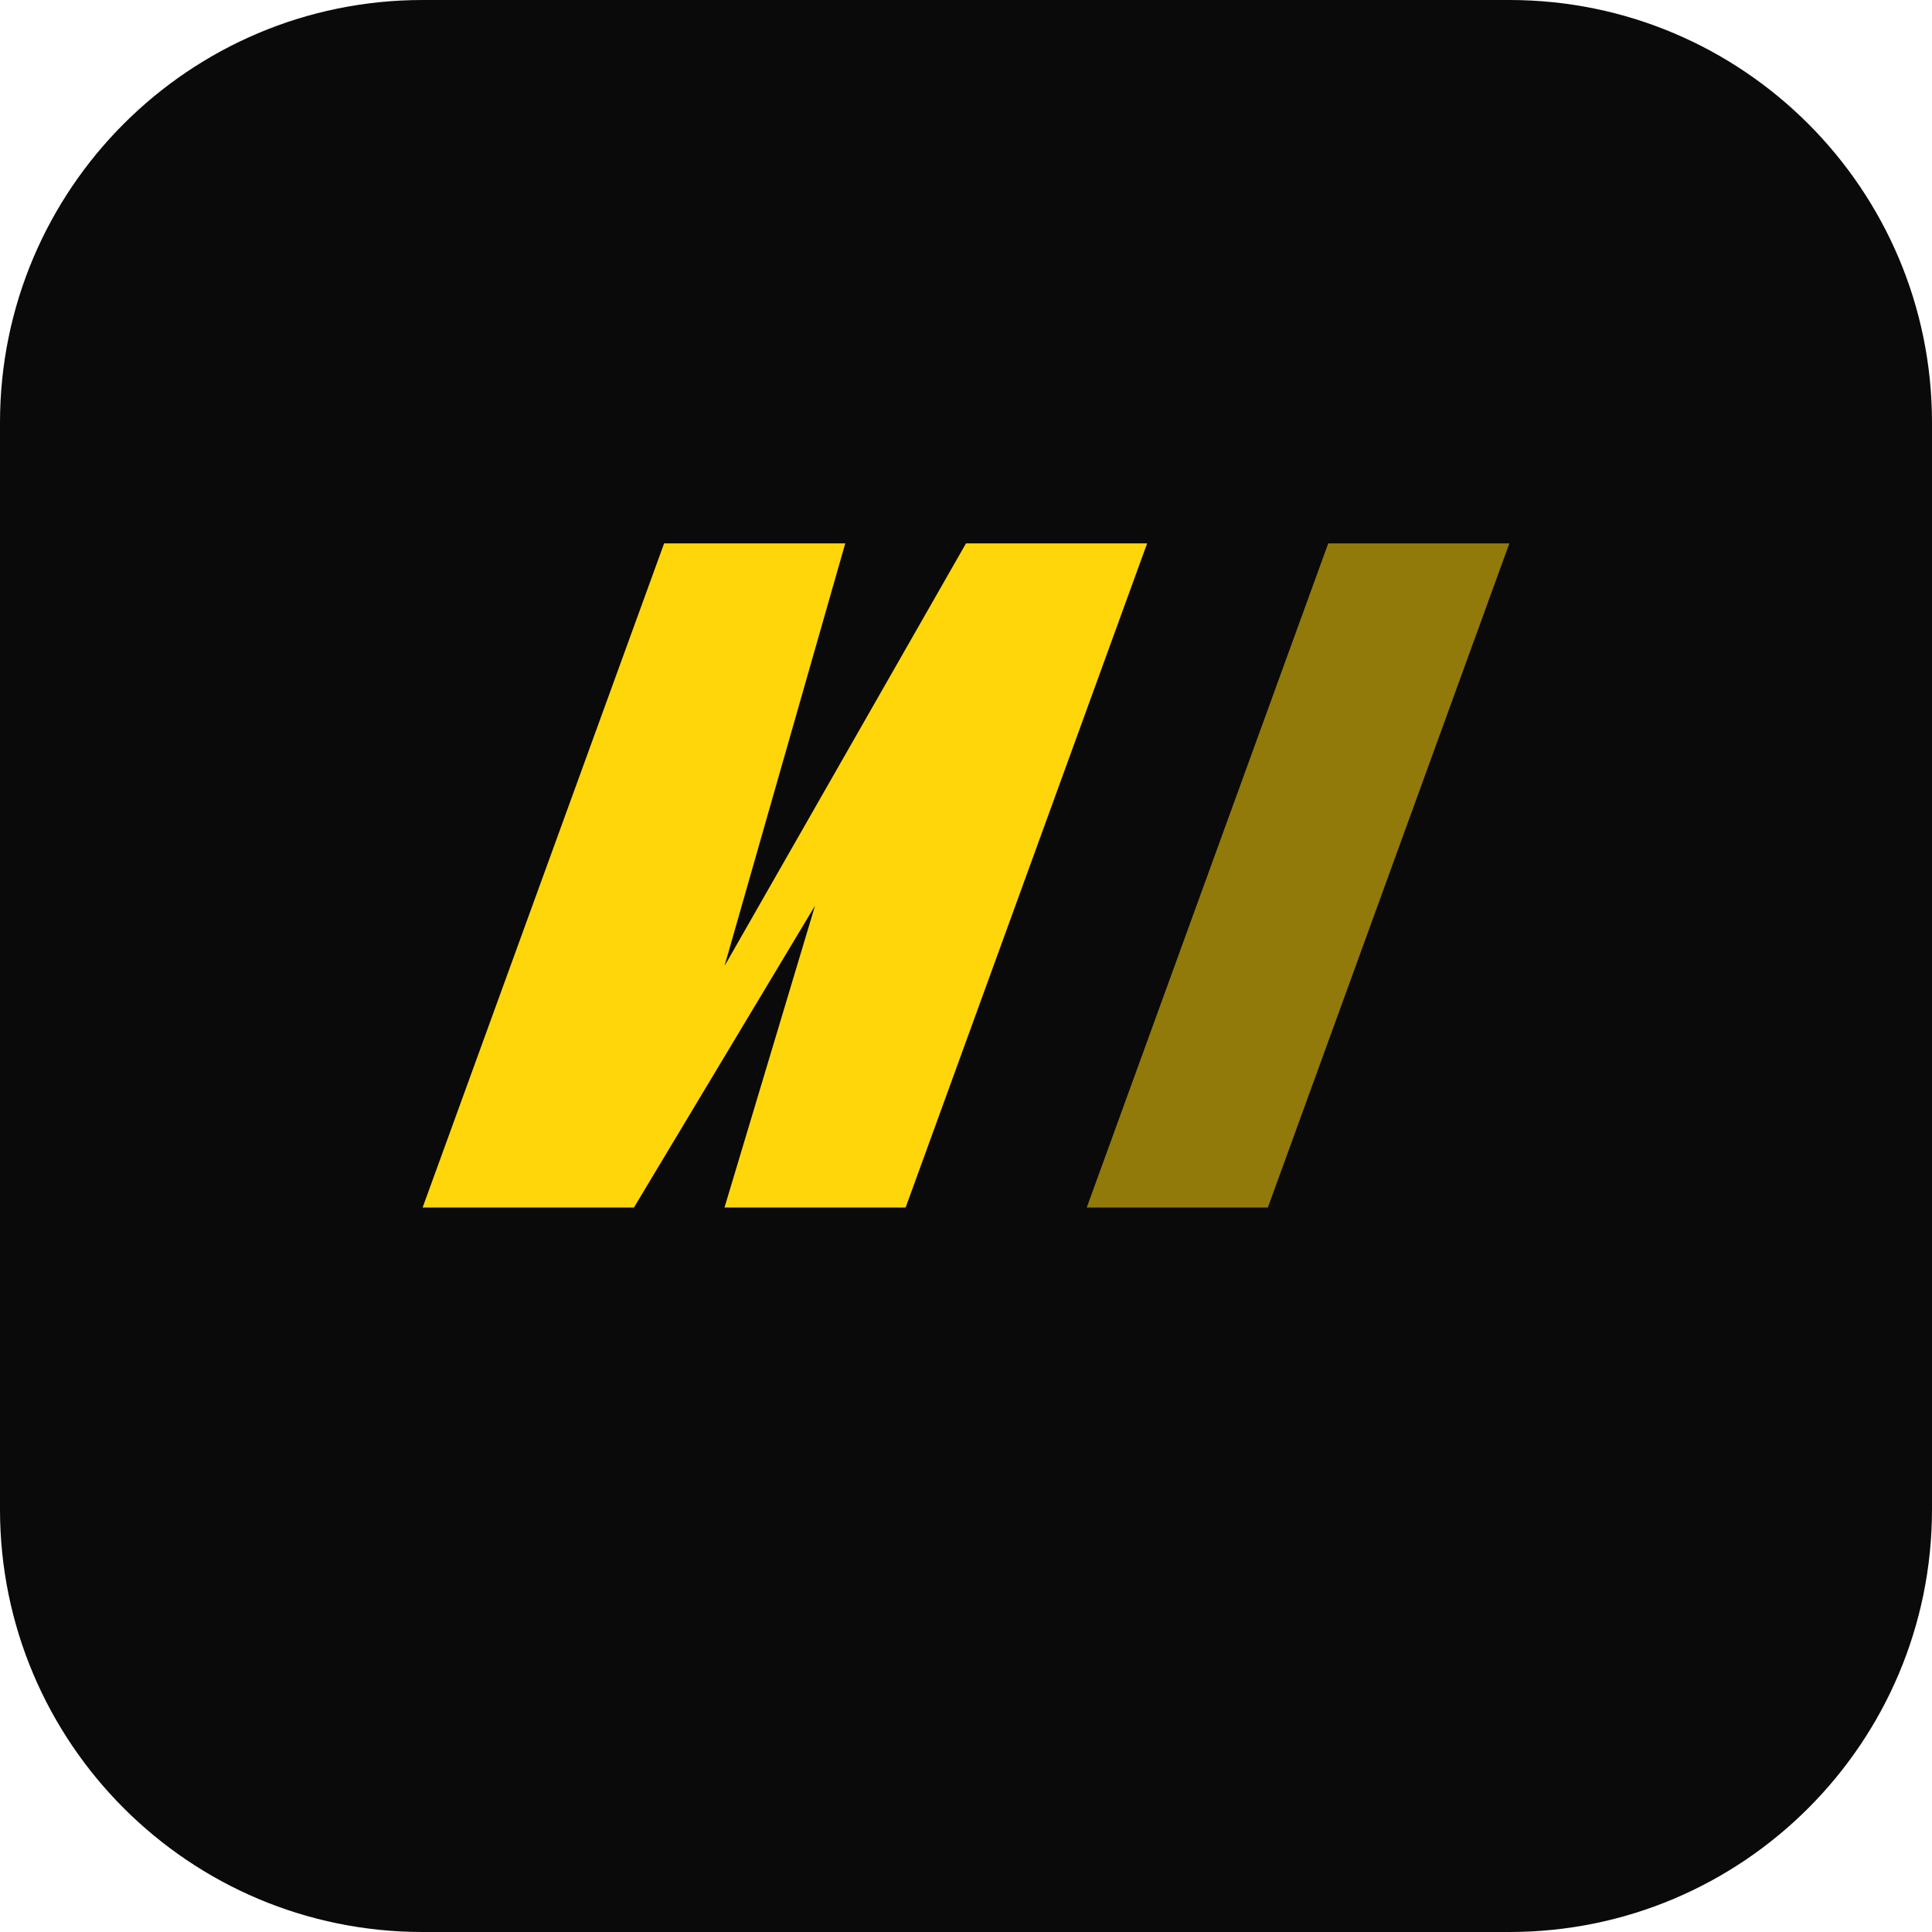
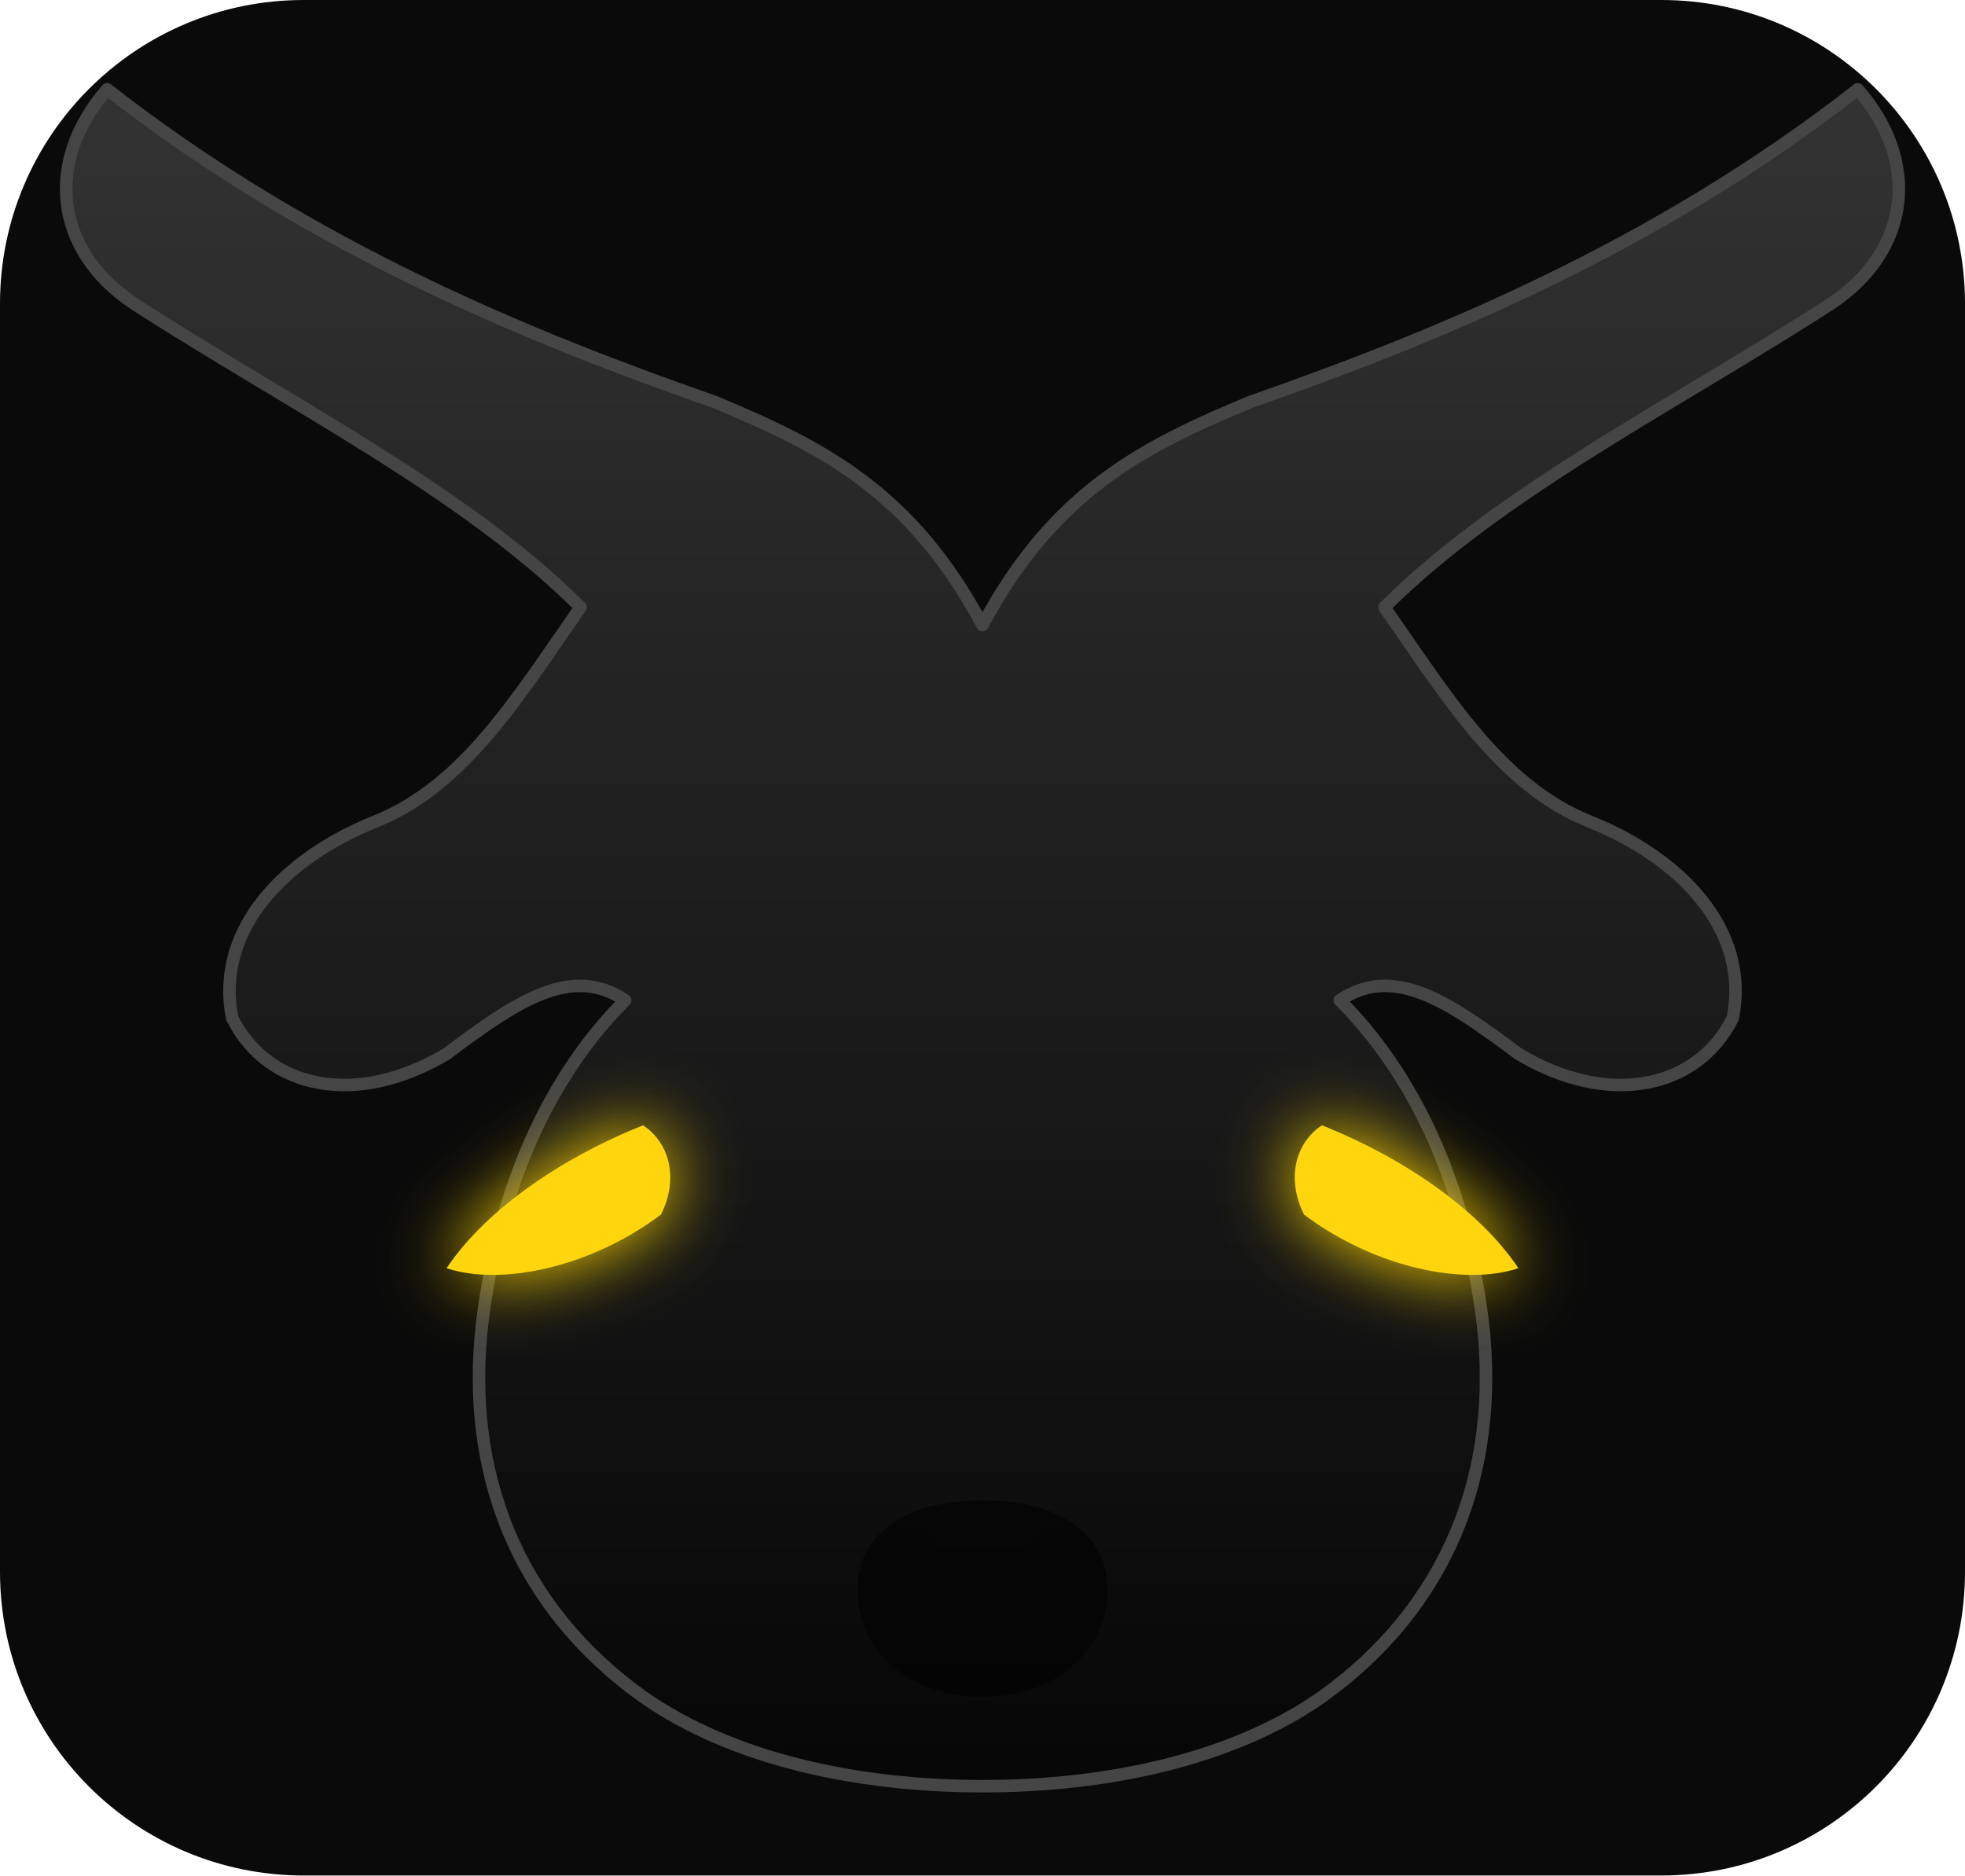
- <svg xmlns="http://www.w3.org/2000/svg" viewBox="0 0 64 64">
-   <rect width="64" height="64" rx="14" fill="#0a0a0a" />
-   <path d="M14 40 L22 18 L28 18 L24 32 L32 18 L38 18 L30 40 L24 40 L27 30 L21 40 Z" fill="#FFD60A" />
-   <path d="M36 40 L44 18 L50 18 L42 40 Z" fill="#FFD60A" opacity="0.55" />
+ <svg xmlns="http://www.w3.org/2000/svg" viewBox="0 0 220 210">
+   <rect width="220" height="210" rx="34" fill="#0a0a0a" />
+   <defs>
+     <linearGradient id="bullBody" x1="0" y1="0" x2="0" y2="1">
+       <stop offset="0%" stop-color="#333333" />
+       <stop offset="100%" stop-color="#060606" />
+     </linearGradient>
+     <filter id="eyeGlow" x="-120%" y="-120%" width="340%" height="340%">
+       <feGaussianBlur stdDeviation="4" result="blur" />
+       <feMerge>
+         <feMergeNode in="blur" />
+         <feMergeNode in="SourceGraphic" />
+       </feMerge>
+     </filter>
+   </defs>
+   <path d="M110,70        C118,55 128,50 140,45        C160,38 185,28 208,10        C215,18 214,28 205,34        C188,45 168,55 155,68        C162,78 168,88 178,92        C188,96 196,104 194,114        C190,122 180,124 170,118        C162,112 156,108 150,112        C158,120 164,132 166,148        C168,165 162,180 148,190        C138,197 124,200 110,200        C96,200 82,197 72,190        C58,180 52,165 54,148        C56,132 62,120 70,112        C64,108 58,112 50,118        C40,124 30,122 26,114        C24,104 32,96 42,92        C52,88 58,78 65,68        C52,55 32,45 15,34        C6,28 5,18 12,10        C35,28 60,38 80,45        C92,50 102,55 110,70 Z" fill="url(#bullBody)" stroke="#454545" stroke-width="1.4" stroke-linejoin="round" />
+   <path d="M96,178 C96,172 101,168 110,168 C119,168 124,172 124,178 C124,185 118,190 110,190 C102,190 96,185 96,178 Z" fill="#000000" opacity="0.55" />
+   <ellipse cx="101" cy="178" rx="5" ry="7" fill="#050505" />
+   <ellipse cx="119" cy="178" rx="5" ry="7" fill="#050505" />
+   <g filter="url(#eyeGlow)">
+     <path d="M148,126 C158,130 166,136 170,142 C164,144 154,142 146,136 C144,132 145,128 148,126 Z" fill="#FFD60A" />
+     <path d="M72,126 C62,130 54,136 50,142 C56,144 66,142 74,136 C76,132 75,128 72,126 Z" fill="#FFD60A" />
+   </g>
</svg>
